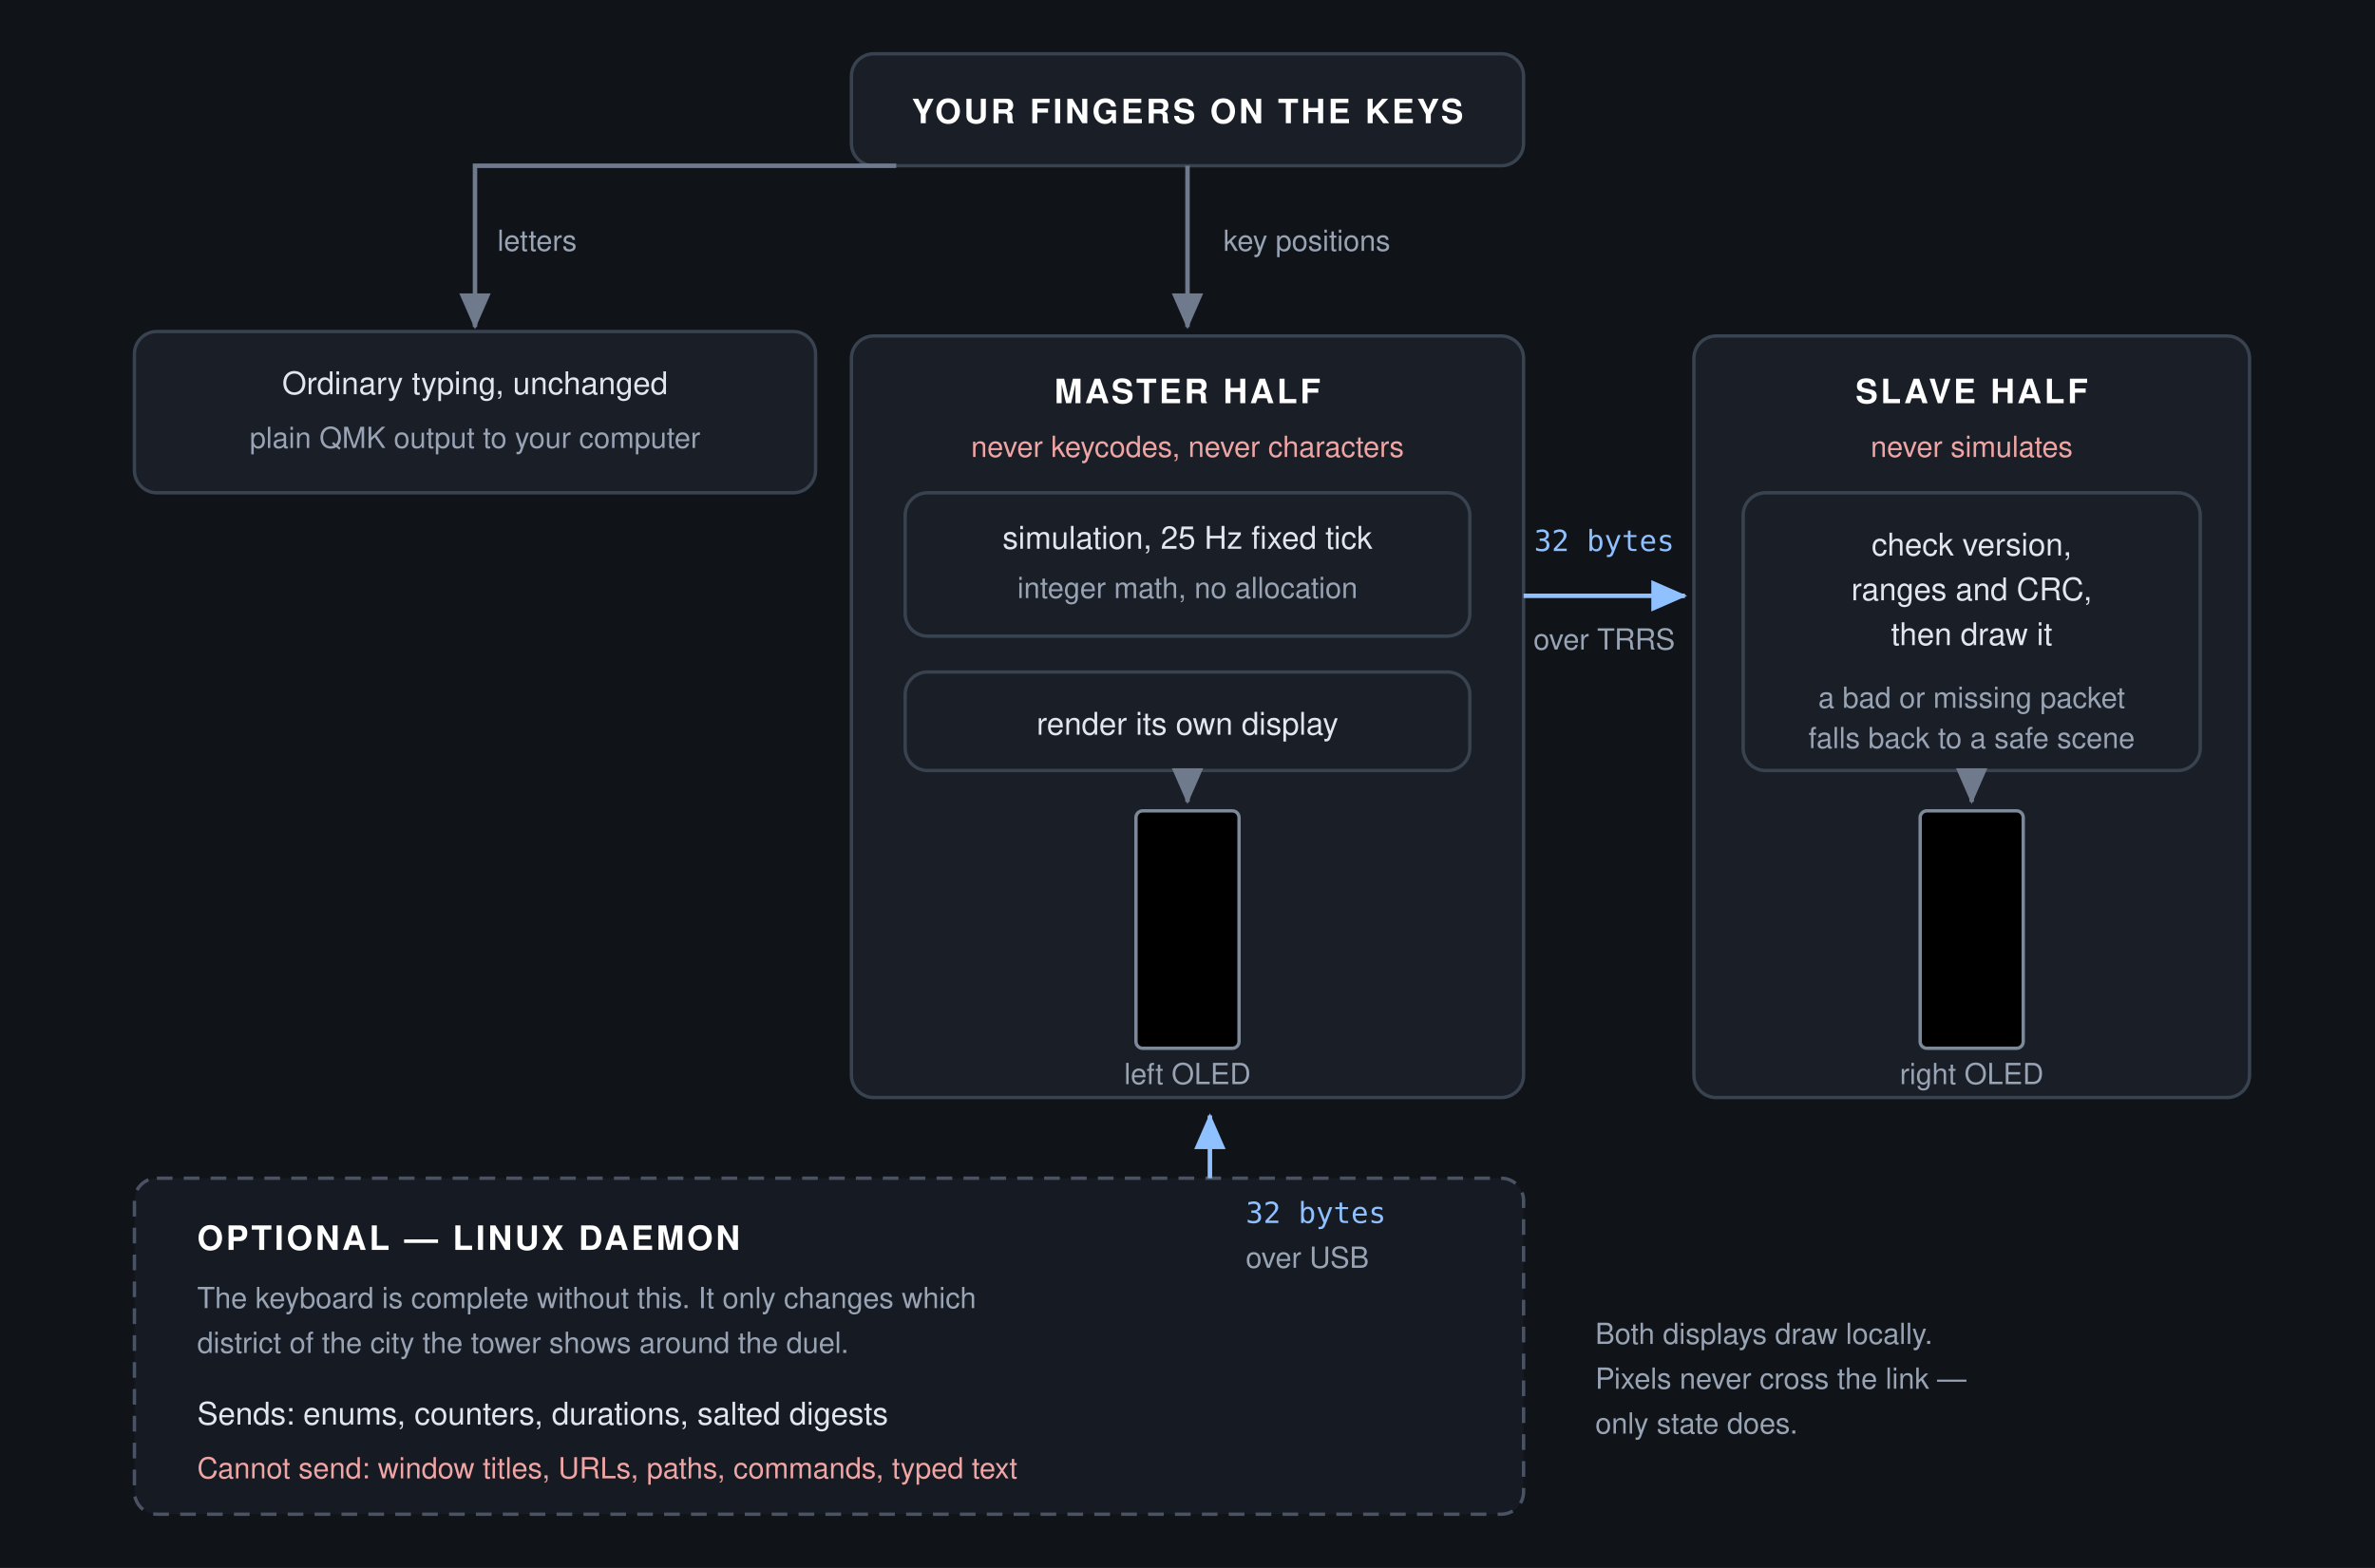
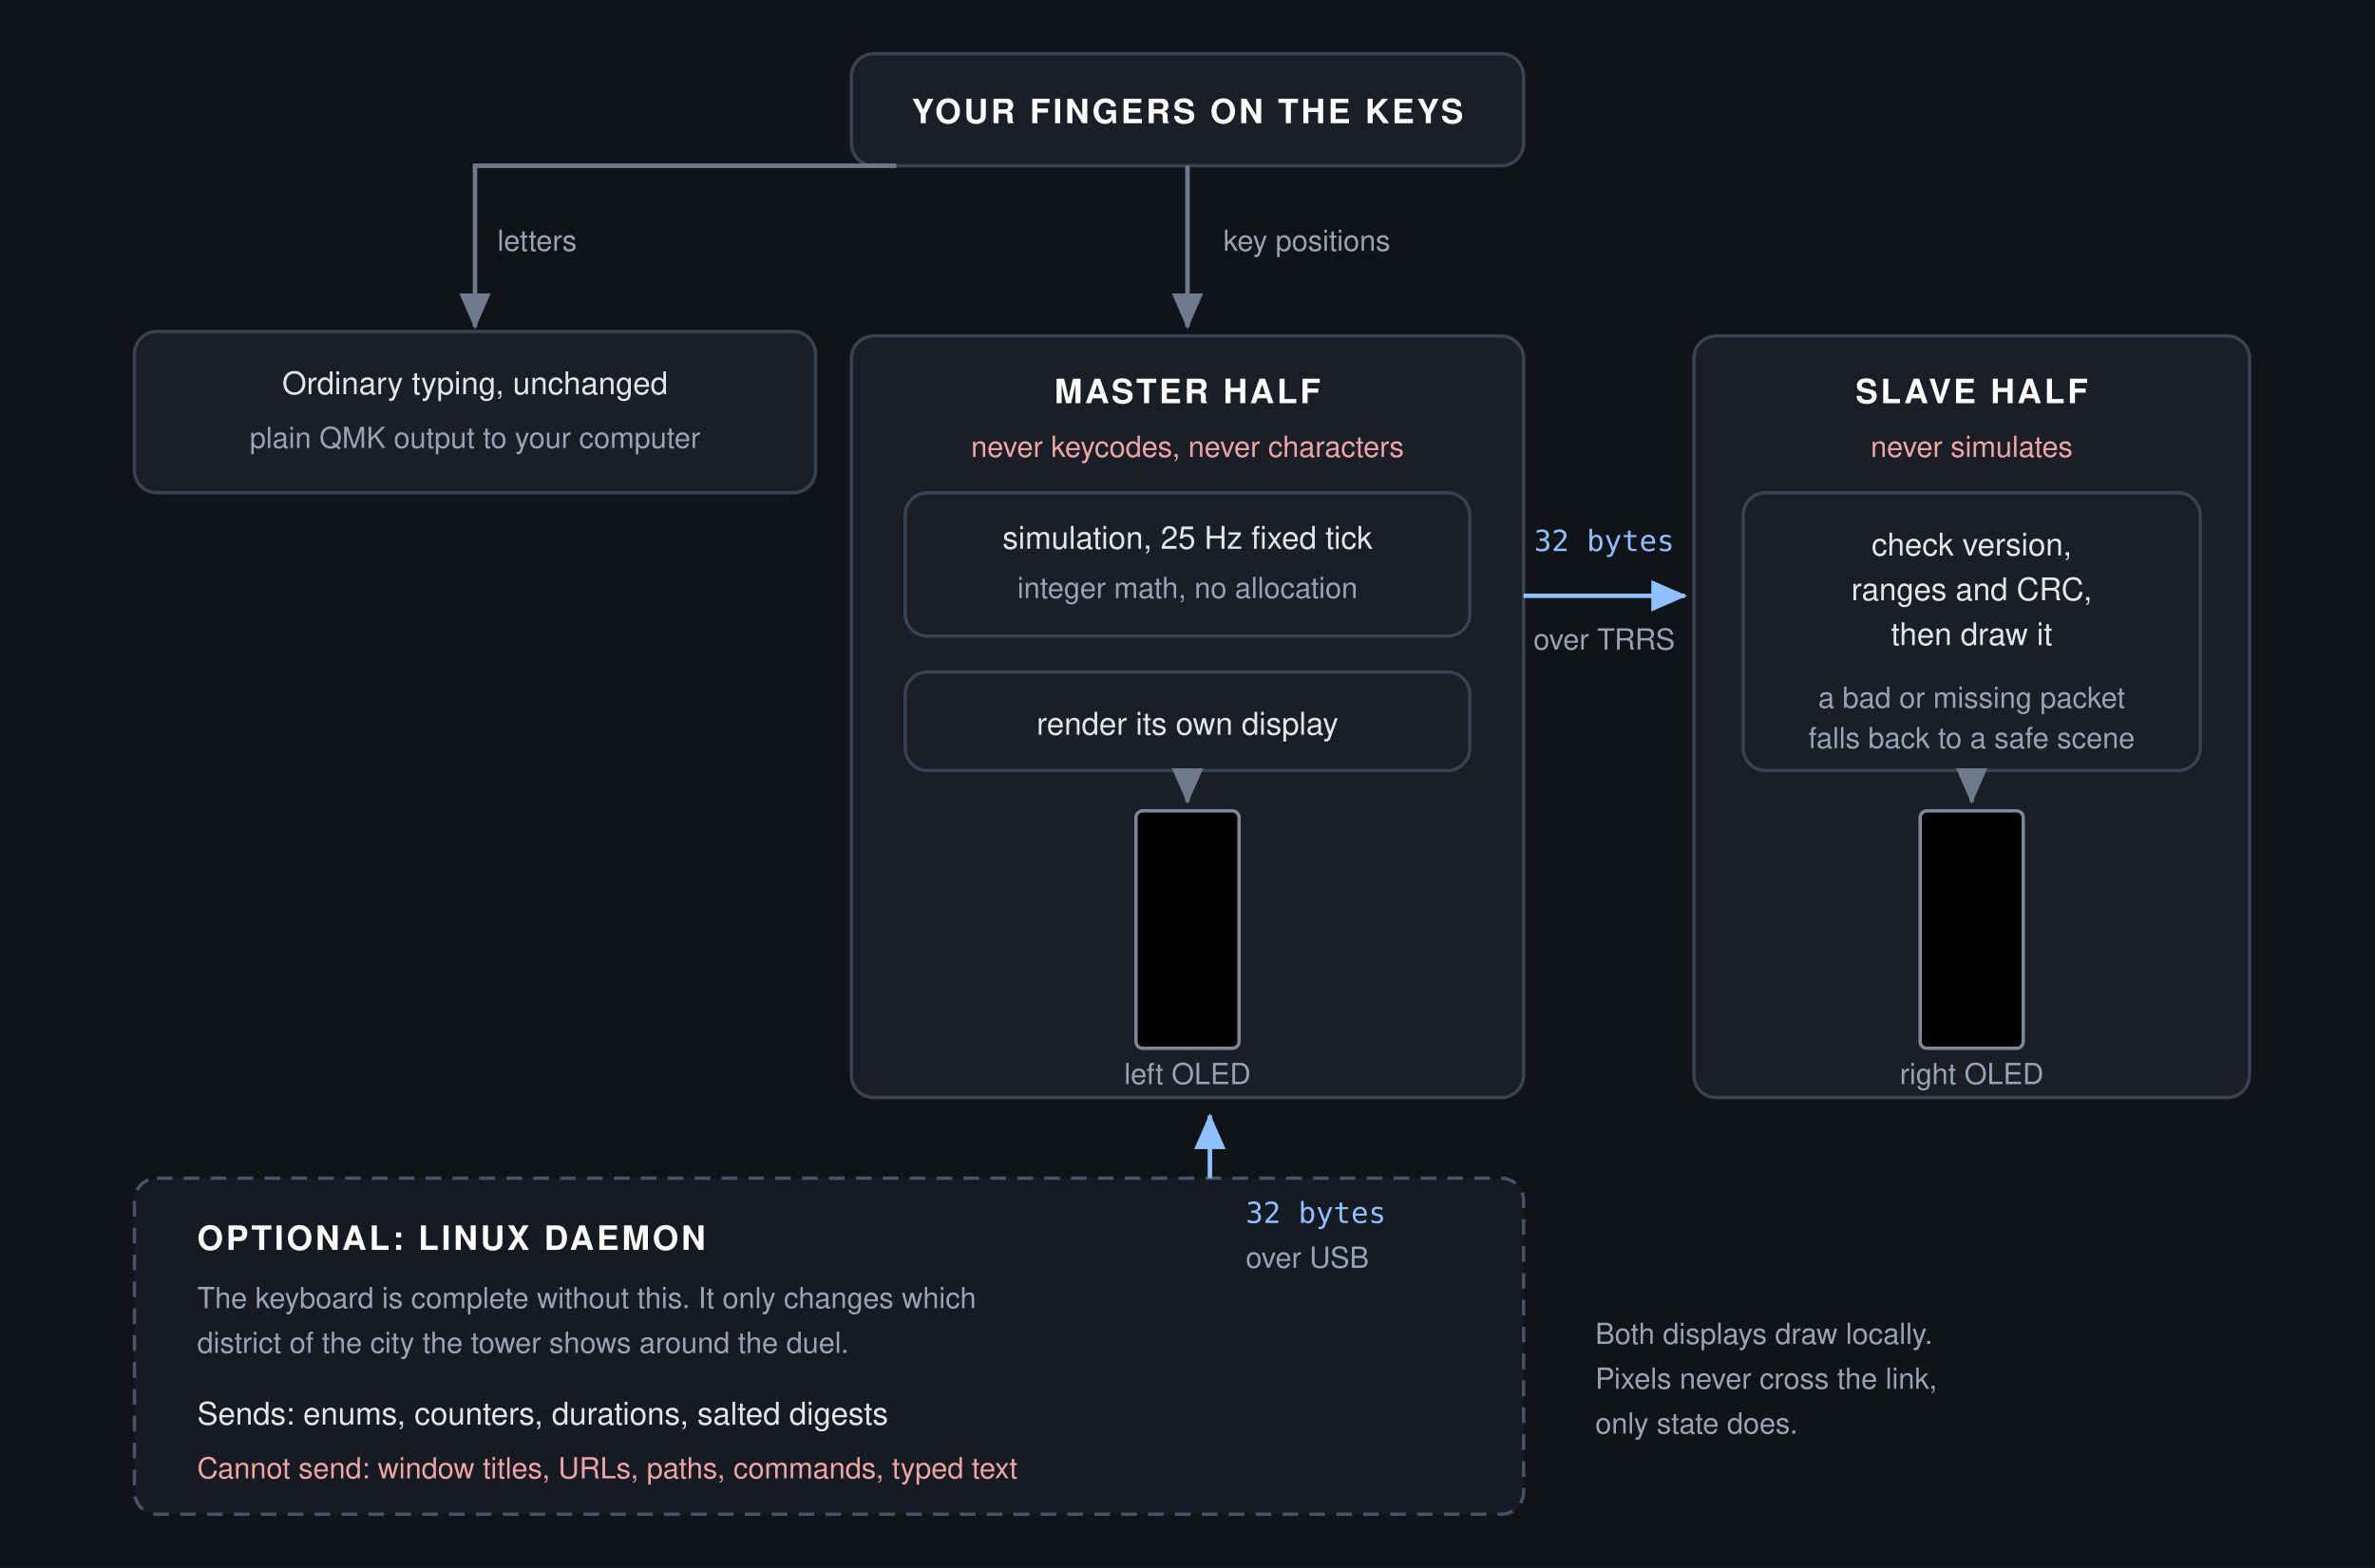
<svg xmlns="http://www.w3.org/2000/svg" viewBox="0 0 1060 700" width="1060" height="700" role="img" aria-label="Key positions feed a 25 Hz simulation on the master half, which renders its own OLED and sends a 32-byte snapshot over TRRS to the slave half, which only draws. An optional Linux daemon sends 32-byte enum-only heartbeats over USB.">
  <style>
    .bg   { fill: #101318; }
    .card { fill: #191e27; stroke: #39424f; stroke-width: 1.5; rx: 10; }
    .opt  { fill: #161a22; stroke: #4a5364; stroke-width: 1.5; stroke-dasharray: 7 5; rx: 10; }
    .t    { font-family: ui-sans-serif, system-ui, "Segoe UI", Helvetica, Arial, sans-serif; fill: #e2e7ef; }
    .h    { font-size: 15px; font-weight: 700; letter-spacing: .08em; fill: #ffffff; }
    .b    { font-size: 14px; }
    .d    { font-size: 13px; fill: #98a3b4; }
    .m    { font-family: ui-monospace, SFMono-Regular, Menlo, Consolas, monospace; font-size: 13px; fill: #8fc0ff; }
    .no   { font-size: 13px; fill: #f0a5a5; }
    .wire { stroke: #8fc0ff; stroke-width: 2; fill: none; }
    .flow { stroke: #6f7b8d; stroke-width: 2; fill: none; }
    .scr  { fill: #000000; stroke: #7d8899; stroke-width: 1.5; rx: 3; }
  </style>
  <rect class="bg" x="0" y="0" width="1060" height="700" />
  <defs>
    <marker id="a" markerWidth="9" markerHeight="9" refX="7.5" refY="4.5" orient="auto">
      <path d="M 0,1 L 8,4.5 L 0,8 z" fill="#6f7b8d" />
    </marker>
    <marker id="aw" markerWidth="9" markerHeight="9" refX="7.5" refY="4.5" orient="auto">
      <path d="M 0,1 L 8,4.5 L 0,8 z" fill="#8fc0ff" />
    </marker>
  </defs>
  <rect class="card" x="380" y="24" width="300" height="50" />
  <text class="t h" x="530" y="55" text-anchor="middle">YOUR FINGERS ON THE KEYS</text>
  <path class="flow" d="M 400,74 L 212,74 L 212,146" marker-end="url(#a)" />
  <path class="flow" d="M 530,74 L 530,146" marker-end="url(#a)" />
  <text class="t d" x="222" y="112">letters</text>
  <text class="t d" x="546" y="112">key positions</text>
  <rect class="card" x="60" y="148" width="304" height="72" />
  <text class="t b" x="212" y="176" text-anchor="middle">Ordinary typing, unchanged</text>
  <text class="t d" x="212" y="200" text-anchor="middle">plain QMK output to your computer</text>
  <rect class="card" x="380" y="150" width="300" height="340" />
  <text class="t h" x="530" y="180" text-anchor="middle">MASTER HALF</text>
  <text class="t no" x="530" y="204" text-anchor="middle">never keycodes, never characters</text>
  <rect class="card" x="404" y="220" width="252" height="64" />
  <text class="t b" x="530" y="245" text-anchor="middle">simulation, 25 Hz fixed tick</text>
  <text class="t d" x="530" y="267" text-anchor="middle">integer math, no allocation</text>
  <rect class="card" x="404" y="300" width="252" height="44" />
  <text class="t b" x="530" y="328" text-anchor="middle">render its own display</text>
  <path class="flow" d="M 530,344 L 530,358" marker-end="url(#a)" />
  <rect class="scr" x="507" y="362" width="46" height="106" />
  <text class="t d" x="530" y="484" text-anchor="middle">left OLED</text>
  <rect class="card" x="756" y="150" width="248" height="340" />
  <text class="t h" x="880" y="180" text-anchor="middle">SLAVE HALF</text>
  <text class="t no" x="880" y="204" text-anchor="middle">never simulates</text>
  <rect class="card" x="778" y="220" width="204" height="124" />
  <text class="t b" x="880" y="248" text-anchor="middle">check version,</text>
  <text class="t b" x="880" y="268" text-anchor="middle">ranges and CRC,</text>
  <text class="t b" x="880" y="288" text-anchor="middle">then draw it</text>
  <text class="t d" x="880" y="316" text-anchor="middle">a bad or missing packet</text>
  <text class="t d" x="880" y="334" text-anchor="middle">falls back to a safe scene</text>
  <path class="flow" d="M 880,344 L 880,358" marker-end="url(#a)" />
  <rect class="scr" x="857" y="362" width="46" height="106" />
  <text class="t d" x="880" y="484" text-anchor="middle">right OLED</text>
  <path class="wire" d="M 680,266 L 752,266" marker-end="url(#aw)" />
  <text class="t m" x="716" y="246" text-anchor="middle">32 bytes</text>
  <text class="t d" x="716" y="290" text-anchor="middle">over TRRS</text>
  <rect class="opt" x="60" y="526" width="620" height="150" />
-   <text class="t h" x="88" y="558">OPTIONAL — LINUX DAEMON</text>
+   <text class="t h" x="88" y="558">OPTIONAL: LINUX DAEMON</text>
  <text class="t d" x="88" y="584">The keyboard is complete without this. It only changes which</text>
  <text class="t d" x="88" y="604">district of the city the tower shows around the duel.</text>
  <text class="t b" x="88" y="636">Sends: enums, counters, durations, salted digests</text>
  <text class="t no" x="88" y="660">Cannot send: window titles, URLs, paths, commands, typed text</text>
  <path class="wire" d="M 540,526 L 540,498" marker-end="url(#aw)" />
  <text class="t m" x="556" y="546">32 bytes</text>
  <text class="t d" x="556" y="566">over USB</text>
  <text class="t d" x="712" y="600">Both displays draw locally.</text>
-   <text class="t d" x="712" y="620">Pixels never cross the link —</text>
+   <text class="t d" x="712" y="620">Pixels never cross the link,</text>
  <text class="t d" x="712" y="640">only state does.</text>
</svg>
